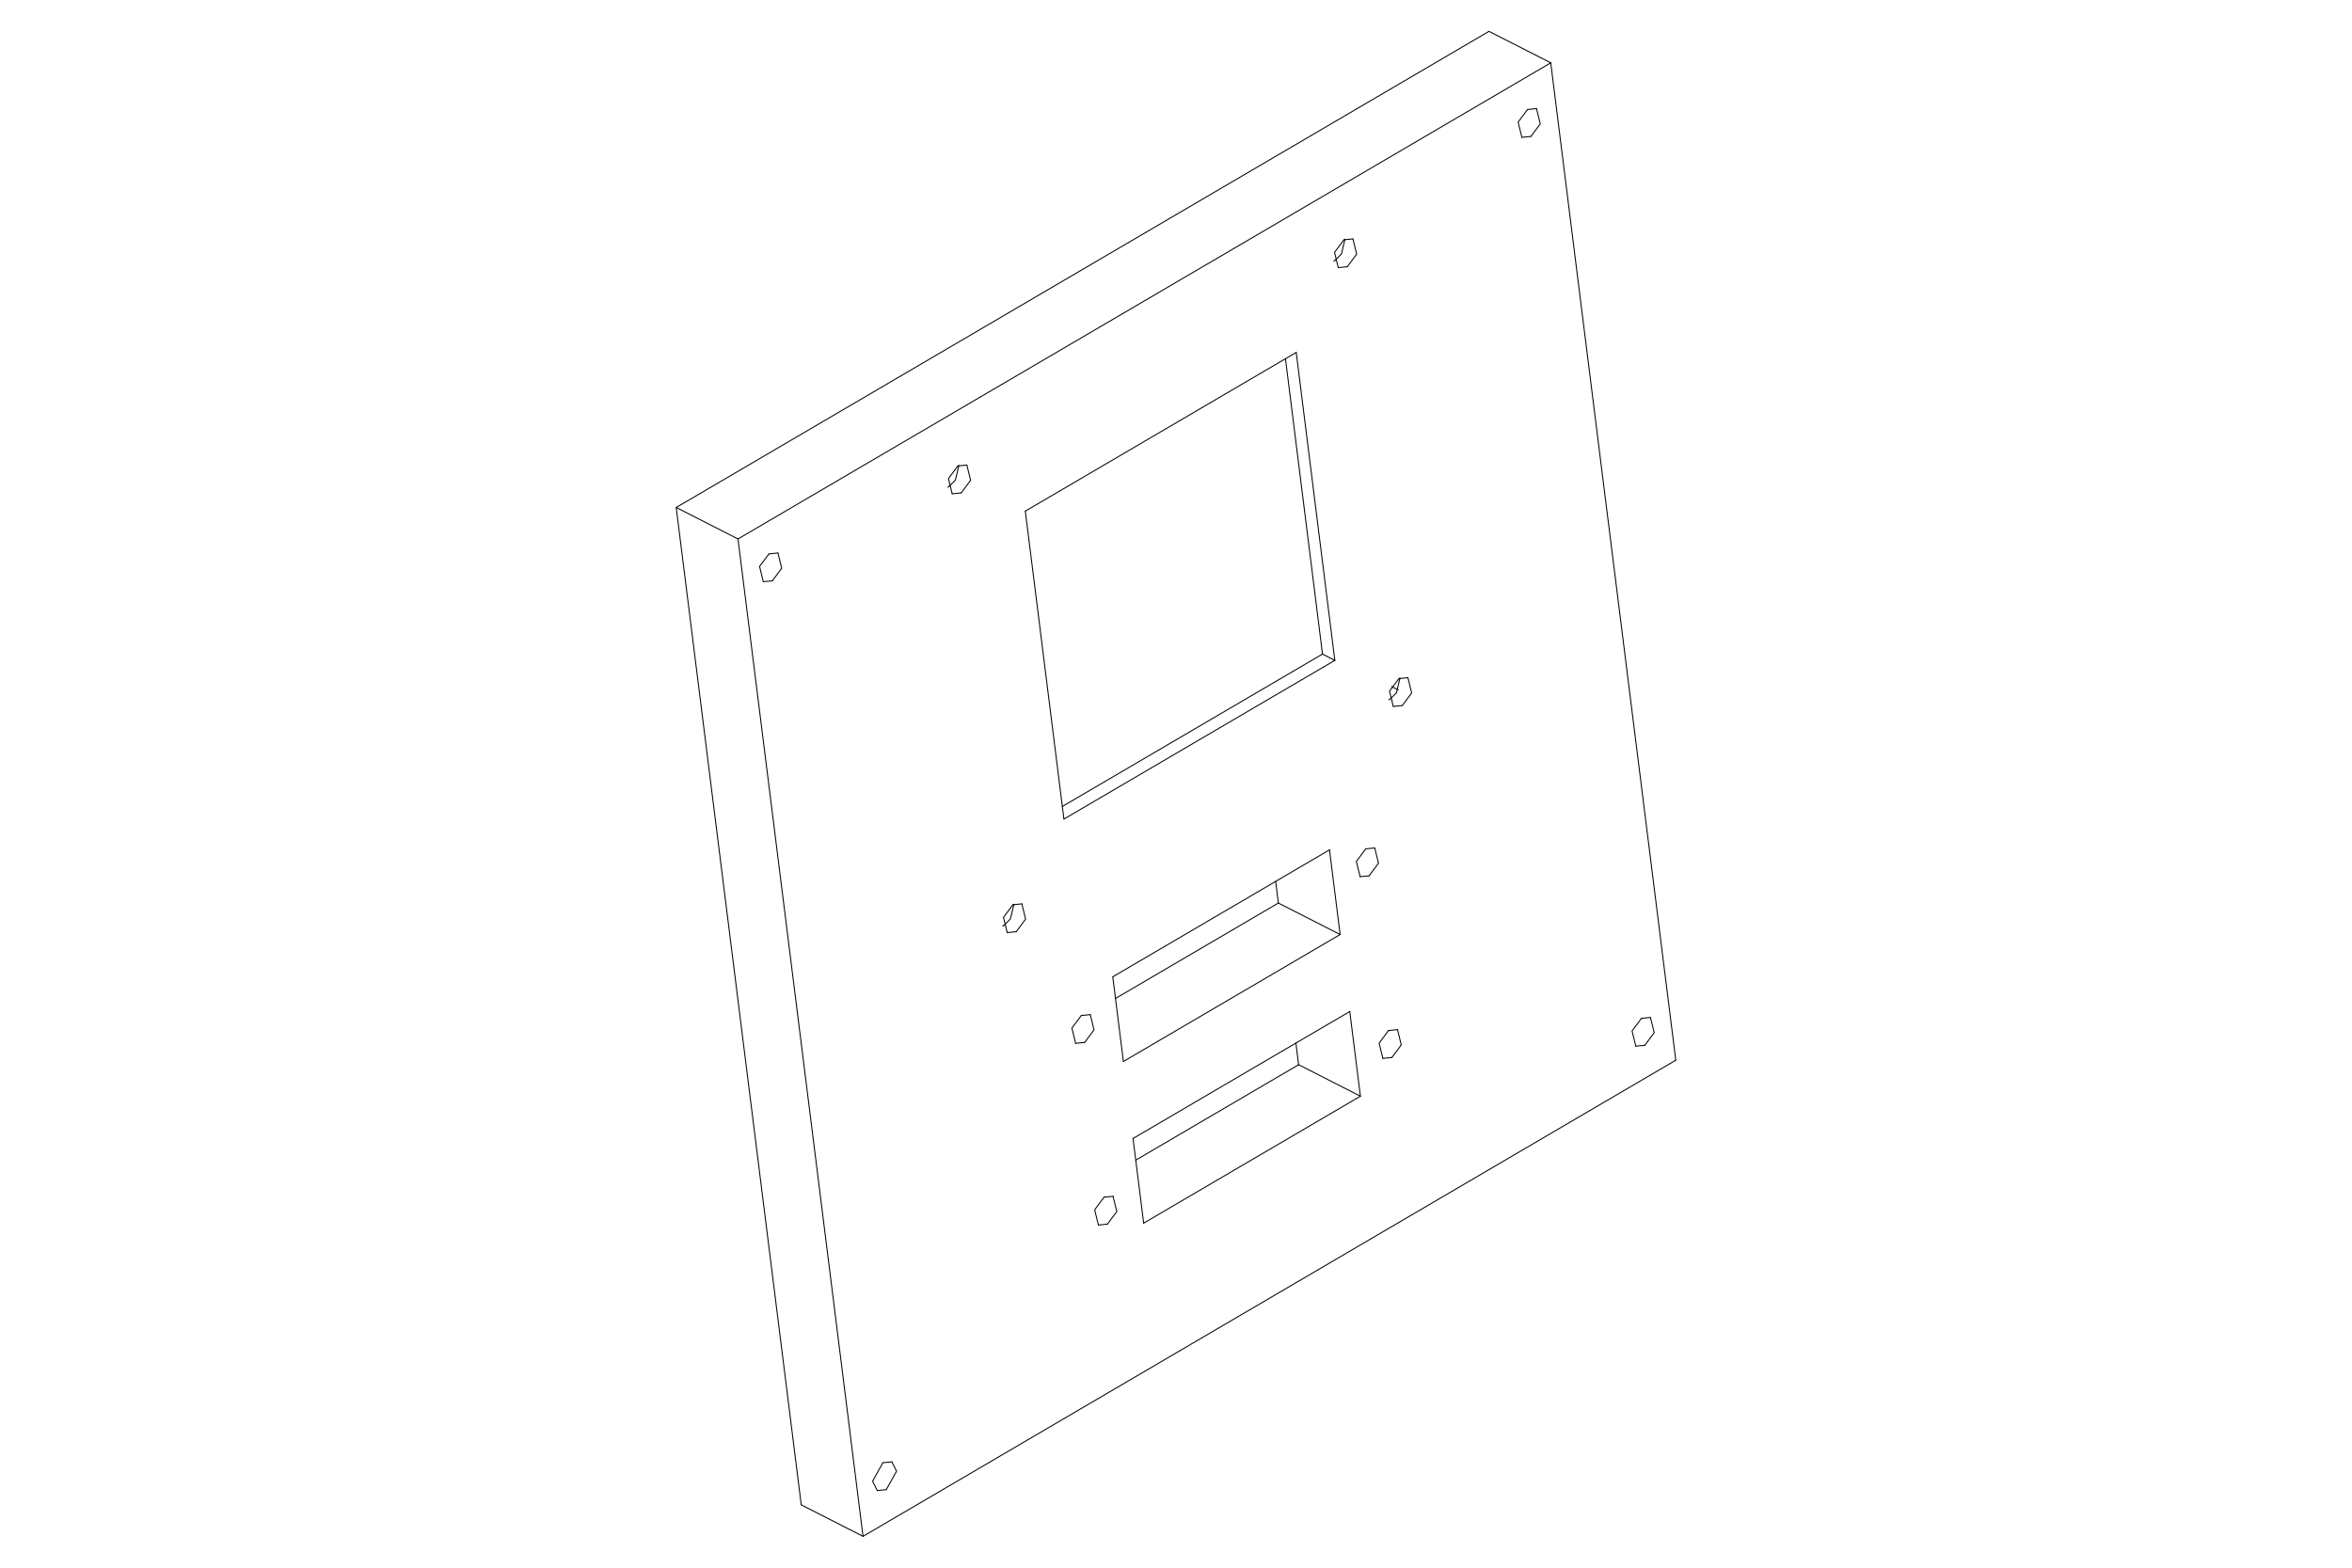
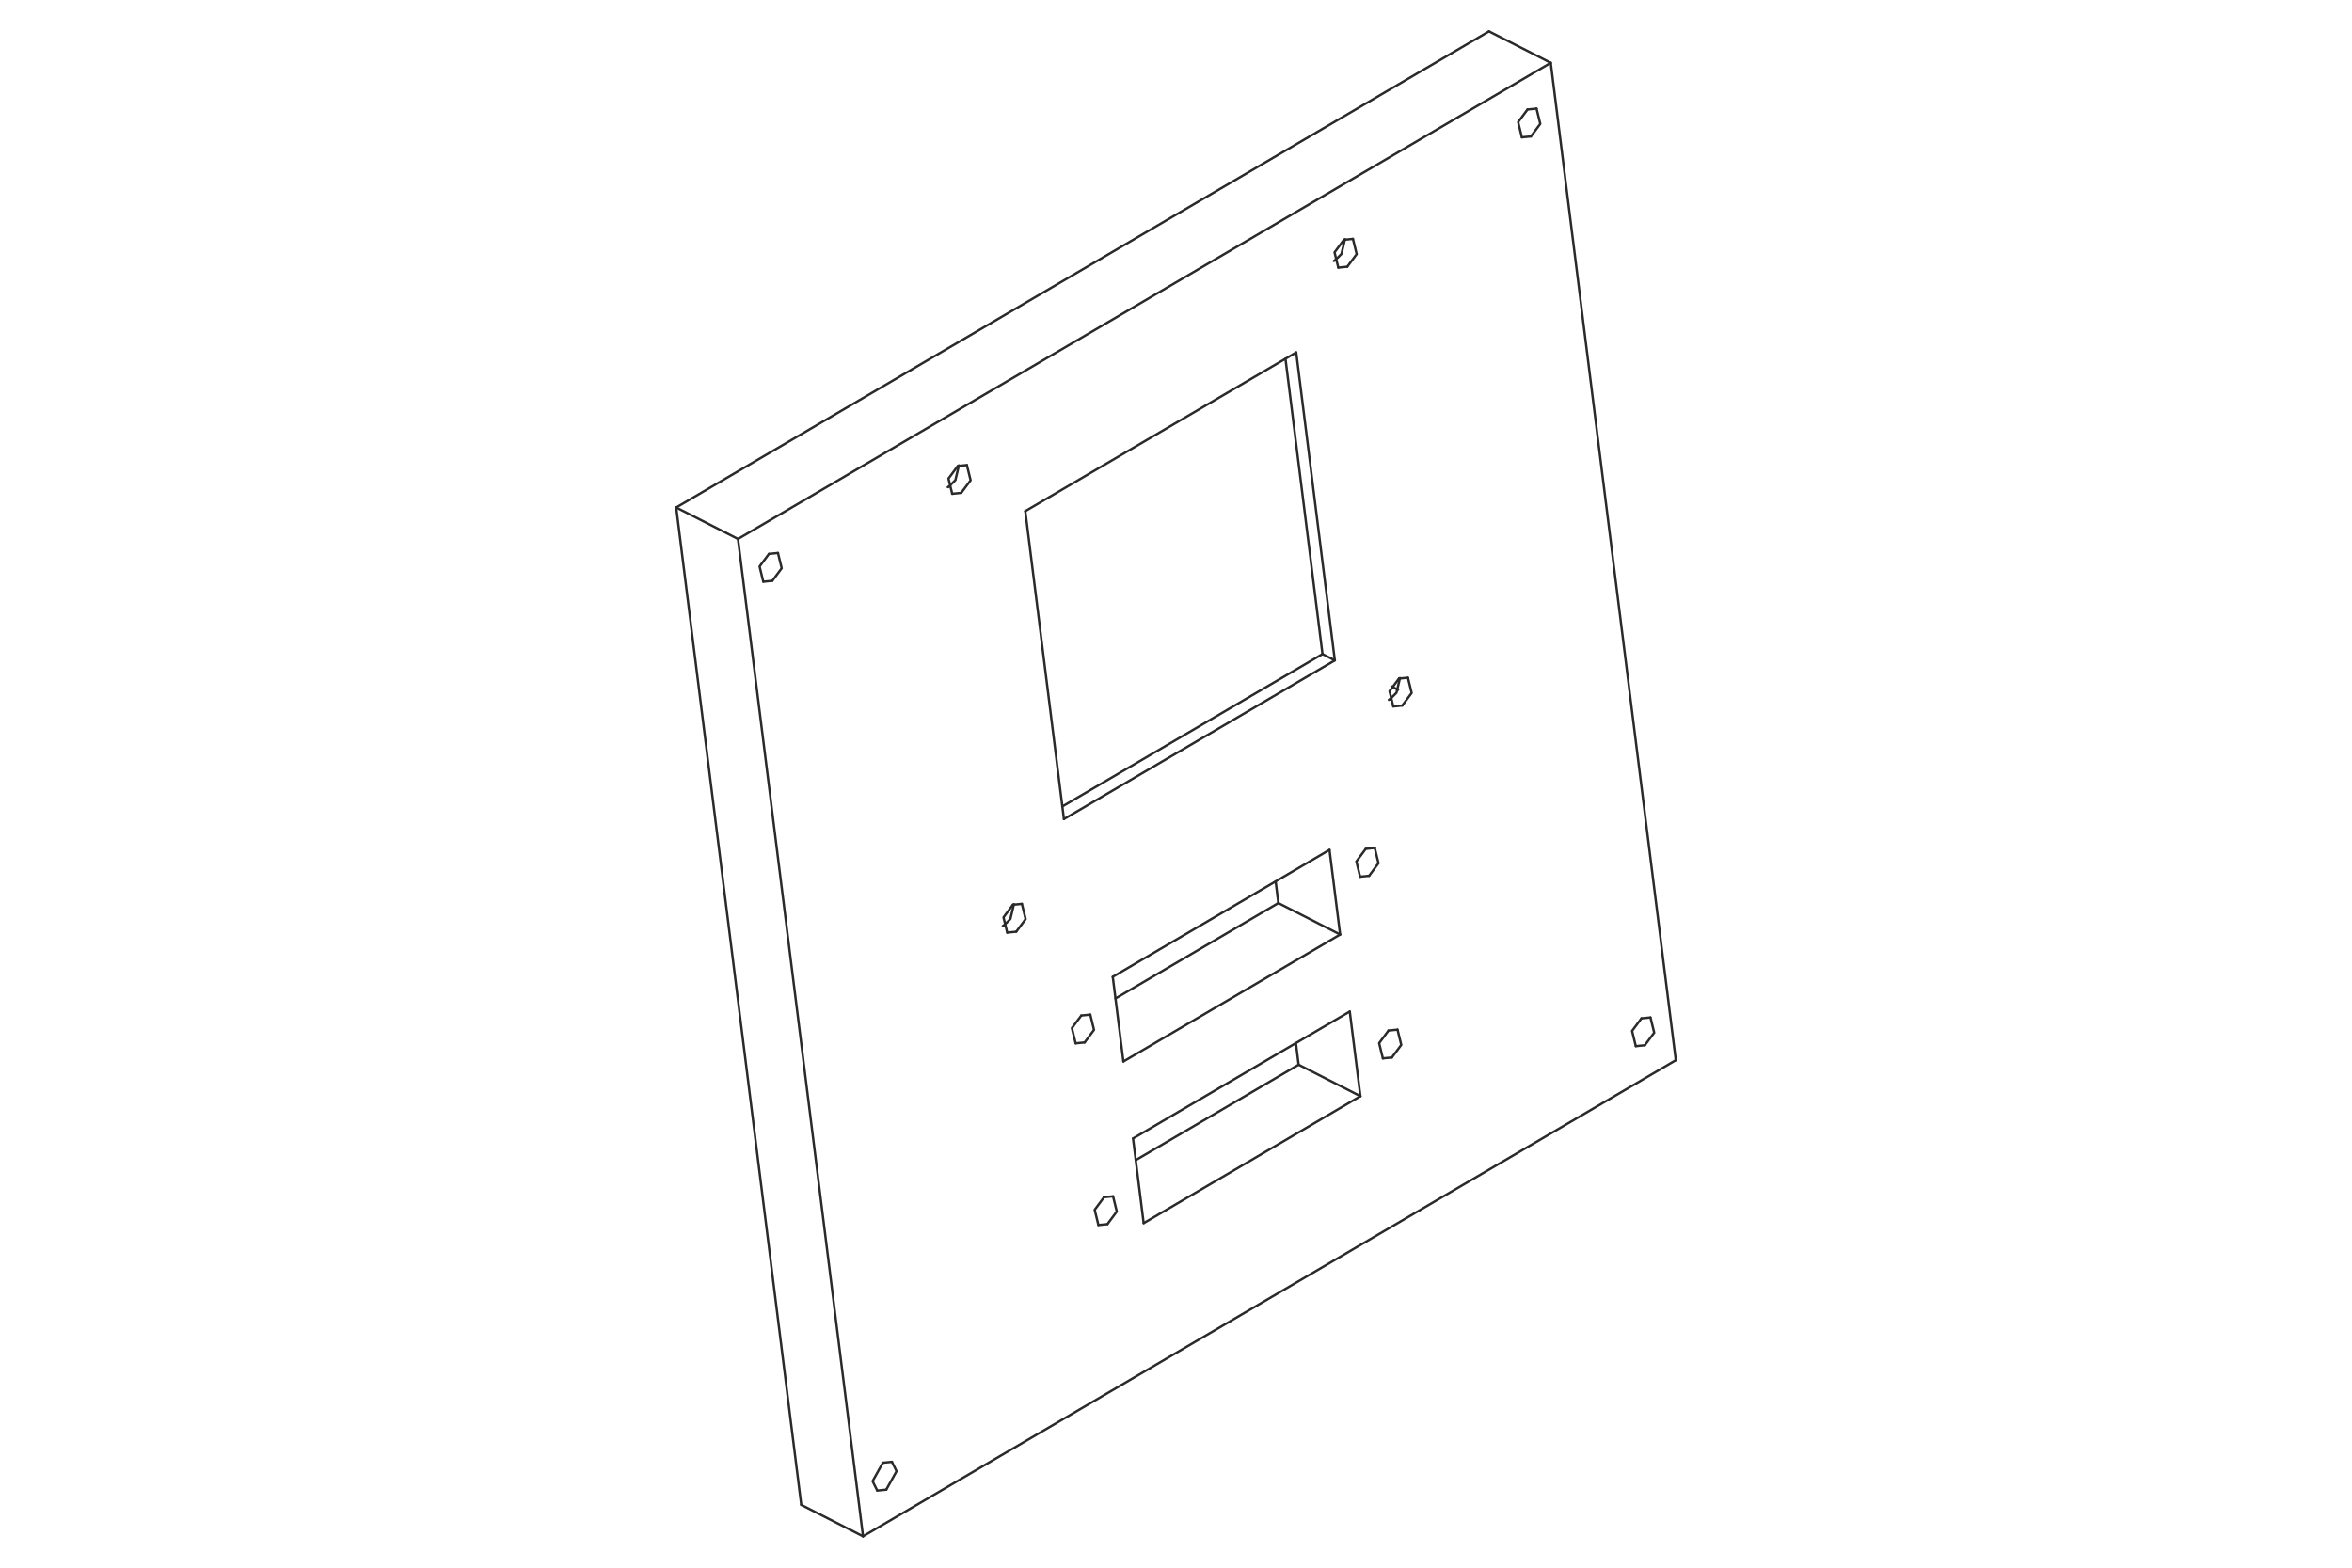
<svg xmlns="http://www.w3.org/2000/svg" width="1200" height="800" viewBox="0 0 1200 800" style="background: #ffffff;">
-   <path d="M 714.28,346.00 L 712.48,353.54 L 709.16,356.83" fill="none" stroke="#000000" stroke-width="0.5" stroke-linecap="round" stroke-linejoin="round" />
-   <path d="M 715.46,360.04 L 720.24,353.62 L 718.33,345.84" fill="none" stroke="#000000" stroke-width="0.5" stroke-linecap="round" stroke-linejoin="round" />
-   <path d="M 718.33,345.84 L 713.74,346.29" fill="none" stroke="#000000" stroke-width="0.5" stroke-linecap="round" stroke-linejoin="round" />
-   <path d="M 517.31,461.42 L 515.51,468.95 L 512.19,472.24" fill="none" stroke="#000000" stroke-width="0.5" stroke-linecap="round" stroke-linejoin="round" />
-   <path d="M 518.49,475.45 L 523.27,469.03 L 521.37,461.25" fill="none" stroke="#000000" stroke-width="0.5" stroke-linecap="round" stroke-linejoin="round" />
-   <path d="M 521.37,461.25 L 516.77,461.70" fill="none" stroke="#000000" stroke-width="0.5" stroke-linecap="round" stroke-linejoin="round" />
-   <path d="M 489.24,237.48 L 487.44,245.02 L 484.12,248.31" fill="none" stroke="#000000" stroke-width="0.5" stroke-linecap="round" stroke-linejoin="round" />
-   <path d="M 490.42,251.52 L 495.21,245.10 L 493.30,237.32" fill="none" stroke="#000000" stroke-width="0.5" stroke-linecap="round" stroke-linejoin="round" />
-   <path d="M 493.30,237.32 L 488.70,237.77" fill="none" stroke="#000000" stroke-width="0.5" stroke-linecap="round" stroke-linejoin="round" />
-   <path d="M 686.21,122.07 L 684.41,129.61 L 681.09,132.90" fill="none" stroke="#000000" stroke-width="0.5" stroke-linecap="round" stroke-linejoin="round" />
-   <path d="M 687.39,136.11 L 692.17,129.69 L 690.27,121.91" fill="none" stroke="#000000" stroke-width="0.5" stroke-linecap="round" stroke-linejoin="round" />
-   <path d="M 690.27,121.91 L 685.67,122.36" fill="none" stroke="#000000" stroke-width="0.5" stroke-linecap="round" stroke-linejoin="round" />
-   <path d="M 450.45,746.44 L 455.05,745.98" fill="none" stroke="#000000" stroke-width="0.5" stroke-linecap="round" stroke-linejoin="round" />
-   <path d="M 455.05,745.98 L 457.42,750.77 L 452.17,760.19" fill="none" stroke="#000000" stroke-width="0.5" stroke-linecap="round" stroke-linejoin="round" />
-   <path d="M 394.04,296.40 L 398.82,289.98 L 396.92,282.19" fill="none" stroke="#000000" stroke-width="0.5" stroke-linecap="round" stroke-linejoin="round" />
-   <path d="M 396.92,282.19 L 392.32,282.65" fill="none" stroke="#000000" stroke-width="0.5" stroke-linecap="round" stroke-linejoin="round" />
-   <path d="M 553.39,531.97 L 558.17,525.54 L 556.27,517.76" fill="none" stroke="#000000" stroke-width="0.5" stroke-linecap="round" stroke-linejoin="round" />
-   <path d="M 556.27,517.76 L 551.67,518.22" fill="none" stroke="#000000" stroke-width="0.5" stroke-linecap="round" stroke-linejoin="round" />
-   <path d="M 698.53,446.93 L 703.31,440.50 L 701.40,432.72" fill="none" stroke="#000000" stroke-width="0.5" stroke-linecap="round" stroke-linejoin="round" />
-   <path d="M 701.40,432.72 L 696.80,433.18" fill="none" stroke="#000000" stroke-width="0.5" stroke-linecap="round" stroke-linejoin="round" />
-   <path d="M 710.15,539.64 L 714.93,533.22 L 713.02,525.44" fill="none" stroke="#000000" stroke-width="0.5" stroke-linecap="round" stroke-linejoin="round" />
-   <path d="M 713.02,525.44 L 708.42,525.89" fill="none" stroke="#000000" stroke-width="0.5" stroke-linecap="round" stroke-linejoin="round" />
-   <path d="M 565.01,624.68 L 569.80,618.26 L 567.89,610.48" fill="none" stroke="#000000" stroke-width="0.5" stroke-linecap="round" stroke-linejoin="round" />
-   <path d="M 567.89,610.48 L 563.29,610.93" fill="none" stroke="#000000" stroke-width="0.5" stroke-linecap="round" stroke-linejoin="round" />
-   <path d="M 781.07,69.63 L 785.85,63.20 L 783.94,55.42" fill="none" stroke="#000000" stroke-width="0.5" stroke-linecap="round" stroke-linejoin="round" />
-   <path d="M 783.94,55.42 L 779.34,55.88" fill="none" stroke="#000000" stroke-width="0.5" stroke-linecap="round" stroke-linejoin="round" />
-   <path d="M 839.19,533.41 L 843.98,526.99 L 842.07,519.21" fill="none" stroke="#000000" stroke-width="0.5" stroke-linecap="round" stroke-linejoin="round" />
-   <path d="M 842.07,519.21 L 837.47,519.66" fill="none" stroke="#000000" stroke-width="0.5" stroke-linecap="round" stroke-linejoin="round" />
-   <path d="M 683.74,476.89 L 652.22,460.83" fill="none" stroke="#000000" stroke-width="0.5" stroke-linecap="round" stroke-linejoin="round" />
-   <path d="M 678.32,433.68 L 683.74,476.89" fill="none" stroke="#000000" stroke-width="0.5" stroke-linecap="round" stroke-linejoin="round" />
-   <path d="M 650.84,449.78 L 652.22,460.83" fill="none" stroke="#000000" stroke-width="0.5" stroke-linecap="round" stroke-linejoin="round" />
-   <path d="M 567.74,498.47 L 573.16,541.68" fill="none" stroke="#000000" stroke-width="0.5" stroke-linecap="round" stroke-linejoin="round" />
-   <path d="M 661.34,179.84 L 523.12,260.83" fill="none" stroke="#000000" stroke-width="0.5" stroke-linecap="round" stroke-linejoin="round" />
-   <path d="M 655.85,183.06 L 674.74,333.77" fill="none" stroke="#000000" stroke-width="0.5" stroke-linecap="round" stroke-linejoin="round" />
-   <path d="M 681.04,336.99 L 674.74,333.77" fill="none" stroke="#000000" stroke-width="0.5" stroke-linecap="round" stroke-linejoin="round" />
-   <path d="M 661.34,179.84 L 681.04,336.99" fill="none" stroke="#000000" stroke-width="0.5" stroke-linecap="round" stroke-linejoin="round" />
-   <path d="M 674.74,333.77 L 542.01,411.54" fill="none" stroke="#000000" stroke-width="0.5" stroke-linecap="round" stroke-linejoin="round" />
-   <path d="M 681.04,336.99 L 542.82,417.98" fill="none" stroke="#000000" stroke-width="0.5" stroke-linecap="round" stroke-linejoin="round" />
-   <path d="M 523.12,260.83 L 542.82,417.98" fill="none" stroke="#000000" stroke-width="0.5" stroke-linecap="round" stroke-linejoin="round" />
-   <path d="M 662.56,543.33 L 579.47,592.02" fill="none" stroke="#000000" stroke-width="0.5" stroke-linecap="round" stroke-linejoin="round" />
-   <path d="M 661.18,532.28 L 662.56,543.33" fill="none" stroke="#000000" stroke-width="0.5" stroke-linecap="round" stroke-linejoin="round" />
-   <path d="M 652.22,460.83 L 569.13,509.52" fill="none" stroke="#000000" stroke-width="0.5" stroke-linecap="round" stroke-linejoin="round" />
-   <path d="M 345.01,258.97 L 408.80,767.94" fill="none" stroke="#000000" stroke-width="0.5" stroke-linecap="round" stroke-linejoin="round" />
-   <path d="M 759.68,16.00 L 345.01,258.97" fill="none" stroke="#000000" stroke-width="0.5" stroke-linecap="round" stroke-linejoin="round" />
-   <path d="M 678.32,433.68 L 567.74,498.47" fill="none" stroke="#000000" stroke-width="0.5" stroke-linecap="round" stroke-linejoin="round" />
-   <path d="M 688.66,516.18 L 694.08,559.39" fill="none" stroke="#000000" stroke-width="0.5" stroke-linecap="round" stroke-linejoin="round" />
-   <path d="M 694.08,559.39 L 662.56,543.33" fill="none" stroke="#000000" stroke-width="0.5" stroke-linecap="round" stroke-linejoin="round" />
-   <path d="M 694.08,559.39 L 583.50,624.18" fill="none" stroke="#000000" stroke-width="0.5" stroke-linecap="round" stroke-linejoin="round" />
-   <path d="M 854.99,541.03 L 440.32,784.00" fill="none" stroke="#000000" stroke-width="0.5" stroke-linecap="round" stroke-linejoin="round" />
-   <path d="M 440.32,784.00 L 408.80,767.94" fill="none" stroke="#000000" stroke-width="0.5" stroke-linecap="round" stroke-linejoin="round" />
-   <path d="M 791.20,32.06 L 759.68,16.00" fill="none" stroke="#000000" stroke-width="0.5" stroke-linecap="round" stroke-linejoin="round" />
-   <path d="M 791.20,32.06 L 854.99,541.03" fill="none" stroke="#000000" stroke-width="0.5" stroke-linecap="round" stroke-linejoin="round" />
-   <path d="M 376.53,275.03 L 345.01,258.97" fill="none" stroke="#000000" stroke-width="0.5" stroke-linecap="round" stroke-linejoin="round" />
-   <path d="M 791.20,32.06 L 376.53,275.03" fill="none" stroke="#000000" stroke-width="0.5" stroke-linecap="round" stroke-linejoin="round" />
-   <path d="M 578.08,580.97 L 583.50,624.18" fill="none" stroke="#000000" stroke-width="0.5" stroke-linecap="round" stroke-linejoin="round" />
-   <path d="M 837.47,519.66 L 832.69,526.09 L 834.60,533.87" fill="none" stroke="#000000" stroke-width="0.5" stroke-linecap="round" stroke-linejoin="round" />
-   <path d="M 834.60,533.87 L 839.19,533.41" fill="none" stroke="#000000" stroke-width="0.5" stroke-linecap="round" stroke-linejoin="round" />
-   <path d="M 779.34,55.88 L 774.56,62.30 L 776.47,70.08" fill="none" stroke="#000000" stroke-width="0.5" stroke-linecap="round" stroke-linejoin="round" />
-   <path d="M 776.47,70.08 L 781.07,69.63" fill="none" stroke="#000000" stroke-width="0.5" stroke-linecap="round" stroke-linejoin="round" />
-   <path d="M 563.29,610.93 L 558.51,617.36 L 560.41,625.14" fill="none" stroke="#000000" stroke-width="0.5" stroke-linecap="round" stroke-linejoin="round" />
-   <path d="M 560.41,625.14 L 565.01,624.68" fill="none" stroke="#000000" stroke-width="0.5" stroke-linecap="round" stroke-linejoin="round" />
-   <path d="M 708.42,525.89 L 703.64,532.32 L 705.55,540.10" fill="none" stroke="#000000" stroke-width="0.5" stroke-linecap="round" stroke-linejoin="round" />
-   <path d="M 705.55,540.10 L 710.15,539.64" fill="none" stroke="#000000" stroke-width="0.5" stroke-linecap="round" stroke-linejoin="round" />
-   <path d="M 696.80,433.18 L 692.02,439.60 L 693.93,447.38" fill="none" stroke="#000000" stroke-width="0.5" stroke-linecap="round" stroke-linejoin="round" />
-   <path d="M 693.93,447.38 L 698.53,446.93" fill="none" stroke="#000000" stroke-width="0.5" stroke-linecap="round" stroke-linejoin="round" />
-   <path d="M 551.67,518.22 L 546.89,524.64 L 548.79,532.42" fill="none" stroke="#000000" stroke-width="0.5" stroke-linecap="round" stroke-linejoin="round" />
-   <path d="M 548.79,532.42 L 553.39,531.97" fill="none" stroke="#000000" stroke-width="0.5" stroke-linecap="round" stroke-linejoin="round" />
-   <path d="M 392.32,282.65 L 387.54,289.07 L 389.44,296.86" fill="none" stroke="#000000" stroke-width="0.5" stroke-linecap="round" stroke-linejoin="round" />
-   <path d="M 389.44,296.86 L 394.04,296.40" fill="none" stroke="#000000" stroke-width="0.5" stroke-linecap="round" stroke-linejoin="round" />
-   <path d="M 452.17,760.19 L 447.57,760.64" fill="none" stroke="#000000" stroke-width="0.5" stroke-linecap="round" stroke-linejoin="round" />
-   <path d="M 447.57,760.64 L 445.20,755.85 L 450.45,746.44" fill="none" stroke="#000000" stroke-width="0.5" stroke-linecap="round" stroke-linejoin="round" />
-   <path d="M 376.53,275.03 L 440.32,784.00" fill="none" stroke="#000000" stroke-width="0.5" stroke-linecap="round" stroke-linejoin="round" />
-   <path d="M 688.66,516.18 L 578.08,580.97" fill="none" stroke="#000000" stroke-width="0.5" stroke-linecap="round" stroke-linejoin="round" />
-   <path d="M 713.74,346.29 L 708.95,352.72 L 710.86,360.50" fill="none" stroke="#000000" stroke-width="0.5" stroke-linecap="round" stroke-linejoin="round" />
-   <path d="M 710.86,360.50 L 715.46,360.04" fill="none" stroke="#000000" stroke-width="0.5" stroke-linecap="round" stroke-linejoin="round" />
-   <path d="M 516.77,461.70 L 511.99,468.13 L 513.89,475.91" fill="none" stroke="#000000" stroke-width="0.5" stroke-linecap="round" stroke-linejoin="round" />
-   <path d="M 513.89,475.91 L 518.49,475.45" fill="none" stroke="#000000" stroke-width="0.5" stroke-linecap="round" stroke-linejoin="round" />
-   <path d="M 488.70,237.77 L 483.92,244.20 L 485.82,251.98" fill="none" stroke="#000000" stroke-width="0.5" stroke-linecap="round" stroke-linejoin="round" />
-   <path d="M 485.82,251.98 L 490.42,251.52" fill="none" stroke="#000000" stroke-width="0.5" stroke-linecap="round" stroke-linejoin="round" />
-   <path d="M 685.67,122.36 L 680.89,128.78 L 682.79,136.57" fill="none" stroke="#000000" stroke-width="0.5" stroke-linecap="round" stroke-linejoin="round" />
-   <path d="M 682.79,136.57 L 687.39,136.11" fill="none" stroke="#000000" stroke-width="0.5" stroke-linecap="round" stroke-linejoin="round" />
-   <path d="M 683.74,476.89 L 573.16,541.68" fill="none" stroke="#000000" stroke-width="0.5" stroke-linecap="round" stroke-linejoin="round" />
-   <path d="M 713.32,352.03 L 709.97,350.32" fill="none" stroke="#000000" stroke-width="0.5" stroke-linecap="round" stroke-linejoin="round" />
-   <path d="M 709.16,356.83 L 708.61,357.12" fill="none" stroke="#000000" stroke-width="0.5" stroke-linecap="round" stroke-linejoin="round" />
-   <path d="M 512.19,472.24 L 511.64,472.53" fill="none" stroke="#000000" stroke-width="0.5" stroke-linecap="round" stroke-linejoin="round" />
-   <path d="M 484.12,248.31 L 483.58,248.60" fill="none" stroke="#000000" stroke-width="0.5" stroke-linecap="round" stroke-linejoin="round" />
-   <path d="M 681.09,132.90 L 680.55,133.19" fill="none" stroke="#000000" stroke-width="0.5" stroke-linecap="round" stroke-linejoin="round" />
+   <path d="M 714.28,346.00 L 712.48,353.54 L 709.16,356.83" fill="none" stroke="#2a2a2a" stroke-width="1.2" stroke-linecap="round" stroke-linejoin="round" />
+   <path d="M 715.46,360.04 L 720.24,353.62 L 718.33,345.84" fill="none" stroke="#2a2a2a" stroke-width="1.2" stroke-linecap="round" stroke-linejoin="round" />
+   <path d="M 718.33,345.84 L 713.74,346.29" fill="none" stroke="#2a2a2a" stroke-width="1.2" stroke-linecap="round" stroke-linejoin="round" />
+   <path d="M 517.31,461.42 L 515.51,468.95 L 512.19,472.24" fill="none" stroke="#2a2a2a" stroke-width="1.2" stroke-linecap="round" stroke-linejoin="round" />
+   <path d="M 518.49,475.45 L 523.27,469.03 L 521.37,461.25" fill="none" stroke="#2a2a2a" stroke-width="1.2" stroke-linecap="round" stroke-linejoin="round" />
+   <path d="M 521.37,461.25 L 516.77,461.70" fill="none" stroke="#2a2a2a" stroke-width="1.2" stroke-linecap="round" stroke-linejoin="round" />
+   <path d="M 489.24,237.48 L 487.44,245.02 L 484.12,248.31" fill="none" stroke="#2a2a2a" stroke-width="1.2" stroke-linecap="round" stroke-linejoin="round" />
+   <path d="M 490.42,251.52 L 495.21,245.10 L 493.30,237.32" fill="none" stroke="#2a2a2a" stroke-width="1.2" stroke-linecap="round" stroke-linejoin="round" />
+   <path d="M 493.30,237.32 L 488.70,237.77" fill="none" stroke="#2a2a2a" stroke-width="1.2" stroke-linecap="round" stroke-linejoin="round" />
+   <path d="M 686.21,122.07 L 684.41,129.61 L 681.09,132.90" fill="none" stroke="#2a2a2a" stroke-width="1.2" stroke-linecap="round" stroke-linejoin="round" />
+   <path d="M 687.39,136.11 L 692.17,129.69 L 690.27,121.91" fill="none" stroke="#2a2a2a" stroke-width="1.2" stroke-linecap="round" stroke-linejoin="round" />
+   <path d="M 690.27,121.91 L 685.67,122.36" fill="none" stroke="#2a2a2a" stroke-width="1.2" stroke-linecap="round" stroke-linejoin="round" />
+   <path d="M 450.45,746.44 L 455.05,745.98" fill="none" stroke="#2a2a2a" stroke-width="1.2" stroke-linecap="round" stroke-linejoin="round" />
+   <path d="M 455.05,745.98 L 457.42,750.77 L 452.17,760.19" fill="none" stroke="#2a2a2a" stroke-width="1.2" stroke-linecap="round" stroke-linejoin="round" />
+   <path d="M 394.04,296.40 L 398.82,289.98 L 396.92,282.19" fill="none" stroke="#2a2a2a" stroke-width="1.2" stroke-linecap="round" stroke-linejoin="round" />
+   <path d="M 396.92,282.19 L 392.32,282.65" fill="none" stroke="#2a2a2a" stroke-width="1.2" stroke-linecap="round" stroke-linejoin="round" />
+   <path d="M 553.39,531.97 L 558.17,525.54 L 556.27,517.76" fill="none" stroke="#2a2a2a" stroke-width="1.2" stroke-linecap="round" stroke-linejoin="round" />
+   <path d="M 556.27,517.76 L 551.67,518.22" fill="none" stroke="#2a2a2a" stroke-width="1.2" stroke-linecap="round" stroke-linejoin="round" />
+   <path d="M 698.53,446.93 L 703.31,440.50 L 701.40,432.72" fill="none" stroke="#2a2a2a" stroke-width="1.2" stroke-linecap="round" stroke-linejoin="round" />
+   <path d="M 701.40,432.72 L 696.80,433.18" fill="none" stroke="#2a2a2a" stroke-width="1.2" stroke-linecap="round" stroke-linejoin="round" />
+   <path d="M 710.15,539.64 L 714.93,533.22 L 713.02,525.44" fill="none" stroke="#2a2a2a" stroke-width="1.2" stroke-linecap="round" stroke-linejoin="round" />
+   <path d="M 713.02,525.44 L 708.42,525.89" fill="none" stroke="#2a2a2a" stroke-width="1.2" stroke-linecap="round" stroke-linejoin="round" />
+   <path d="M 565.01,624.68 L 569.80,618.26 L 567.89,610.48" fill="none" stroke="#2a2a2a" stroke-width="1.2" stroke-linecap="round" stroke-linejoin="round" />
+   <path d="M 567.89,610.48 L 563.29,610.93" fill="none" stroke="#2a2a2a" stroke-width="1.2" stroke-linecap="round" stroke-linejoin="round" />
+   <path d="M 781.07,69.63 L 785.85,63.20 L 783.94,55.42" fill="none" stroke="#2a2a2a" stroke-width="1.2" stroke-linecap="round" stroke-linejoin="round" />
+   <path d="M 783.94,55.42 L 779.34,55.88" fill="none" stroke="#2a2a2a" stroke-width="1.2" stroke-linecap="round" stroke-linejoin="round" />
+   <path d="M 839.19,533.41 L 843.98,526.99 L 842.07,519.21" fill="none" stroke="#2a2a2a" stroke-width="1.2" stroke-linecap="round" stroke-linejoin="round" />
+   <path d="M 842.07,519.21 L 837.47,519.66" fill="none" stroke="#2a2a2a" stroke-width="1.2" stroke-linecap="round" stroke-linejoin="round" />
+   <path d="M 683.74,476.89 L 652.22,460.83" fill="none" stroke="#2a2a2a" stroke-width="1.2" stroke-linecap="round" stroke-linejoin="round" />
+   <path d="M 678.32,433.68 L 683.74,476.89" fill="none" stroke="#2a2a2a" stroke-width="1.2" stroke-linecap="round" stroke-linejoin="round" />
+   <path d="M 650.84,449.78 L 652.22,460.83" fill="none" stroke="#2a2a2a" stroke-width="1.2" stroke-linecap="round" stroke-linejoin="round" />
+   <path d="M 567.74,498.47 L 573.16,541.68" fill="none" stroke="#2a2a2a" stroke-width="1.2" stroke-linecap="round" stroke-linejoin="round" />
+   <path d="M 661.34,179.84 L 523.12,260.83" fill="none" stroke="#2a2a2a" stroke-width="1.2" stroke-linecap="round" stroke-linejoin="round" />
+   <path d="M 655.85,183.06 L 674.74,333.77" fill="none" stroke="#2a2a2a" stroke-width="1.2" stroke-linecap="round" stroke-linejoin="round" />
+   <path d="M 681.04,336.99 L 674.74,333.77" fill="none" stroke="#2a2a2a" stroke-width="1.2" stroke-linecap="round" stroke-linejoin="round" />
+   <path d="M 661.34,179.84 L 681.04,336.99" fill="none" stroke="#2a2a2a" stroke-width="1.2" stroke-linecap="round" stroke-linejoin="round" />
+   <path d="M 674.74,333.77 L 542.01,411.54" fill="none" stroke="#2a2a2a" stroke-width="1.2" stroke-linecap="round" stroke-linejoin="round" />
+   <path d="M 681.04,336.99 L 542.82,417.98" fill="none" stroke="#2a2a2a" stroke-width="1.2" stroke-linecap="round" stroke-linejoin="round" />
+   <path d="M 523.12,260.83 L 542.82,417.98" fill="none" stroke="#2a2a2a" stroke-width="1.2" stroke-linecap="round" stroke-linejoin="round" />
+   <path d="M 662.56,543.33 L 579.47,592.02" fill="none" stroke="#2a2a2a" stroke-width="1.2" stroke-linecap="round" stroke-linejoin="round" />
+   <path d="M 661.18,532.28 L 662.56,543.33" fill="none" stroke="#2a2a2a" stroke-width="1.2" stroke-linecap="round" stroke-linejoin="round" />
+   <path d="M 652.22,460.83 L 569.13,509.52" fill="none" stroke="#2a2a2a" stroke-width="1.2" stroke-linecap="round" stroke-linejoin="round" />
+   <path d="M 345.01,258.97 L 408.80,767.94" fill="none" stroke="#2a2a2a" stroke-width="1.2" stroke-linecap="round" stroke-linejoin="round" />
+   <path d="M 759.68,16.00 L 345.01,258.97" fill="none" stroke="#2a2a2a" stroke-width="1.2" stroke-linecap="round" stroke-linejoin="round" />
+   <path d="M 678.32,433.68 L 567.74,498.47" fill="none" stroke="#2a2a2a" stroke-width="1.2" stroke-linecap="round" stroke-linejoin="round" />
+   <path d="M 688.66,516.18 L 694.08,559.39" fill="none" stroke="#2a2a2a" stroke-width="1.2" stroke-linecap="round" stroke-linejoin="round" />
+   <path d="M 694.08,559.39 L 662.56,543.33" fill="none" stroke="#2a2a2a" stroke-width="1.2" stroke-linecap="round" stroke-linejoin="round" />
+   <path d="M 694.08,559.39 L 583.50,624.18" fill="none" stroke="#2a2a2a" stroke-width="1.2" stroke-linecap="round" stroke-linejoin="round" />
+   <path d="M 854.99,541.03 L 440.32,784.00" fill="none" stroke="#2a2a2a" stroke-width="1.2" stroke-linecap="round" stroke-linejoin="round" />
+   <path d="M 440.32,784.00 L 408.80,767.94" fill="none" stroke="#2a2a2a" stroke-width="1.2" stroke-linecap="round" stroke-linejoin="round" />
+   <path d="M 791.20,32.06 L 759.68,16.00" fill="none" stroke="#2a2a2a" stroke-width="1.2" stroke-linecap="round" stroke-linejoin="round" />
+   <path d="M 791.20,32.06 L 854.99,541.03" fill="none" stroke="#2a2a2a" stroke-width="1.2" stroke-linecap="round" stroke-linejoin="round" />
+   <path d="M 376.53,275.03 L 345.01,258.97" fill="none" stroke="#2a2a2a" stroke-width="1.2" stroke-linecap="round" stroke-linejoin="round" />
+   <path d="M 791.20,32.06 L 376.53,275.03" fill="none" stroke="#2a2a2a" stroke-width="1.2" stroke-linecap="round" stroke-linejoin="round" />
+   <path d="M 578.08,580.97 L 583.50,624.18" fill="none" stroke="#2a2a2a" stroke-width="1.2" stroke-linecap="round" stroke-linejoin="round" />
+   <path d="M 837.47,519.66 L 832.69,526.09 L 834.60,533.87" fill="none" stroke="#2a2a2a" stroke-width="1.2" stroke-linecap="round" stroke-linejoin="round" />
+   <path d="M 834.60,533.87 L 839.19,533.41" fill="none" stroke="#2a2a2a" stroke-width="1.2" stroke-linecap="round" stroke-linejoin="round" />
+   <path d="M 779.34,55.88 L 774.56,62.30 L 776.47,70.08" fill="none" stroke="#2a2a2a" stroke-width="1.2" stroke-linecap="round" stroke-linejoin="round" />
+   <path d="M 776.47,70.08 L 781.07,69.63" fill="none" stroke="#2a2a2a" stroke-width="1.2" stroke-linecap="round" stroke-linejoin="round" />
+   <path d="M 563.29,610.93 L 558.51,617.36 L 560.41,625.14" fill="none" stroke="#2a2a2a" stroke-width="1.2" stroke-linecap="round" stroke-linejoin="round" />
+   <path d="M 560.41,625.14 L 565.01,624.68" fill="none" stroke="#2a2a2a" stroke-width="1.2" stroke-linecap="round" stroke-linejoin="round" />
+   <path d="M 708.42,525.89 L 703.64,532.32 L 705.55,540.10" fill="none" stroke="#2a2a2a" stroke-width="1.2" stroke-linecap="round" stroke-linejoin="round" />
+   <path d="M 705.55,540.10 L 710.15,539.64" fill="none" stroke="#2a2a2a" stroke-width="1.2" stroke-linecap="round" stroke-linejoin="round" />
+   <path d="M 696.80,433.18 L 692.02,439.60 L 693.93,447.38" fill="none" stroke="#2a2a2a" stroke-width="1.2" stroke-linecap="round" stroke-linejoin="round" />
+   <path d="M 693.93,447.38 L 698.53,446.93" fill="none" stroke="#2a2a2a" stroke-width="1.2" stroke-linecap="round" stroke-linejoin="round" />
+   <path d="M 551.67,518.22 L 546.89,524.64 L 548.79,532.42" fill="none" stroke="#2a2a2a" stroke-width="1.2" stroke-linecap="round" stroke-linejoin="round" />
+   <path d="M 548.79,532.42 L 553.39,531.97" fill="none" stroke="#2a2a2a" stroke-width="1.2" stroke-linecap="round" stroke-linejoin="round" />
+   <path d="M 392.32,282.65 L 387.54,289.07 L 389.44,296.86" fill="none" stroke="#2a2a2a" stroke-width="1.2" stroke-linecap="round" stroke-linejoin="round" />
+   <path d="M 389.44,296.86 L 394.04,296.40" fill="none" stroke="#2a2a2a" stroke-width="1.2" stroke-linecap="round" stroke-linejoin="round" />
+   <path d="M 452.17,760.19 L 447.57,760.64" fill="none" stroke="#2a2a2a" stroke-width="1.2" stroke-linecap="round" stroke-linejoin="round" />
+   <path d="M 447.57,760.64 L 445.20,755.85 L 450.45,746.44" fill="none" stroke="#2a2a2a" stroke-width="1.2" stroke-linecap="round" stroke-linejoin="round" />
+   <path d="M 376.53,275.03 L 440.32,784.00" fill="none" stroke="#2a2a2a" stroke-width="1.2" stroke-linecap="round" stroke-linejoin="round" />
+   <path d="M 688.66,516.18 L 578.08,580.97" fill="none" stroke="#2a2a2a" stroke-width="1.2" stroke-linecap="round" stroke-linejoin="round" />
+   <path d="M 713.74,346.29 L 708.95,352.72 L 710.86,360.50" fill="none" stroke="#2a2a2a" stroke-width="1.2" stroke-linecap="round" stroke-linejoin="round" />
+   <path d="M 710.86,360.50 L 715.46,360.04" fill="none" stroke="#2a2a2a" stroke-width="1.2" stroke-linecap="round" stroke-linejoin="round" />
+   <path d="M 516.77,461.70 L 511.99,468.13 L 513.89,475.91" fill="none" stroke="#2a2a2a" stroke-width="1.2" stroke-linecap="round" stroke-linejoin="round" />
+   <path d="M 513.89,475.91 L 518.49,475.45" fill="none" stroke="#2a2a2a" stroke-width="1.2" stroke-linecap="round" stroke-linejoin="round" />
+   <path d="M 488.70,237.77 L 483.92,244.20 L 485.82,251.98" fill="none" stroke="#2a2a2a" stroke-width="1.2" stroke-linecap="round" stroke-linejoin="round" />
+   <path d="M 485.82,251.98 L 490.42,251.52" fill="none" stroke="#2a2a2a" stroke-width="1.2" stroke-linecap="round" stroke-linejoin="round" />
+   <path d="M 685.67,122.36 L 680.89,128.78 L 682.79,136.57" fill="none" stroke="#2a2a2a" stroke-width="1.2" stroke-linecap="round" stroke-linejoin="round" />
+   <path d="M 682.79,136.57 L 687.39,136.11" fill="none" stroke="#2a2a2a" stroke-width="1.2" stroke-linecap="round" stroke-linejoin="round" />
+   <path d="M 683.74,476.89 L 573.16,541.68" fill="none" stroke="#2a2a2a" stroke-width="1.2" stroke-linecap="round" stroke-linejoin="round" />
+   <path d="M 713.32,352.03 L 709.97,350.32" fill="none" stroke="#2a2a2a" stroke-width="1.2" stroke-linecap="round" stroke-linejoin="round" />
+   <path d="M 709.16,356.83 L 708.61,357.12" fill="none" stroke="#2a2a2a" stroke-width="1.2" stroke-linecap="round" stroke-linejoin="round" />
+   <path d="M 512.19,472.24 L 511.64,472.53" fill="none" stroke="#2a2a2a" stroke-width="1.2" stroke-linecap="round" stroke-linejoin="round" />
+   <path d="M 484.12,248.31 L 483.58,248.60" fill="none" stroke="#2a2a2a" stroke-width="1.2" stroke-linecap="round" stroke-linejoin="round" />
+   <path d="M 681.09,132.90 L 680.55,133.19" fill="none" stroke="#2a2a2a" stroke-width="1.2" stroke-linecap="round" stroke-linejoin="round" />
</svg>
